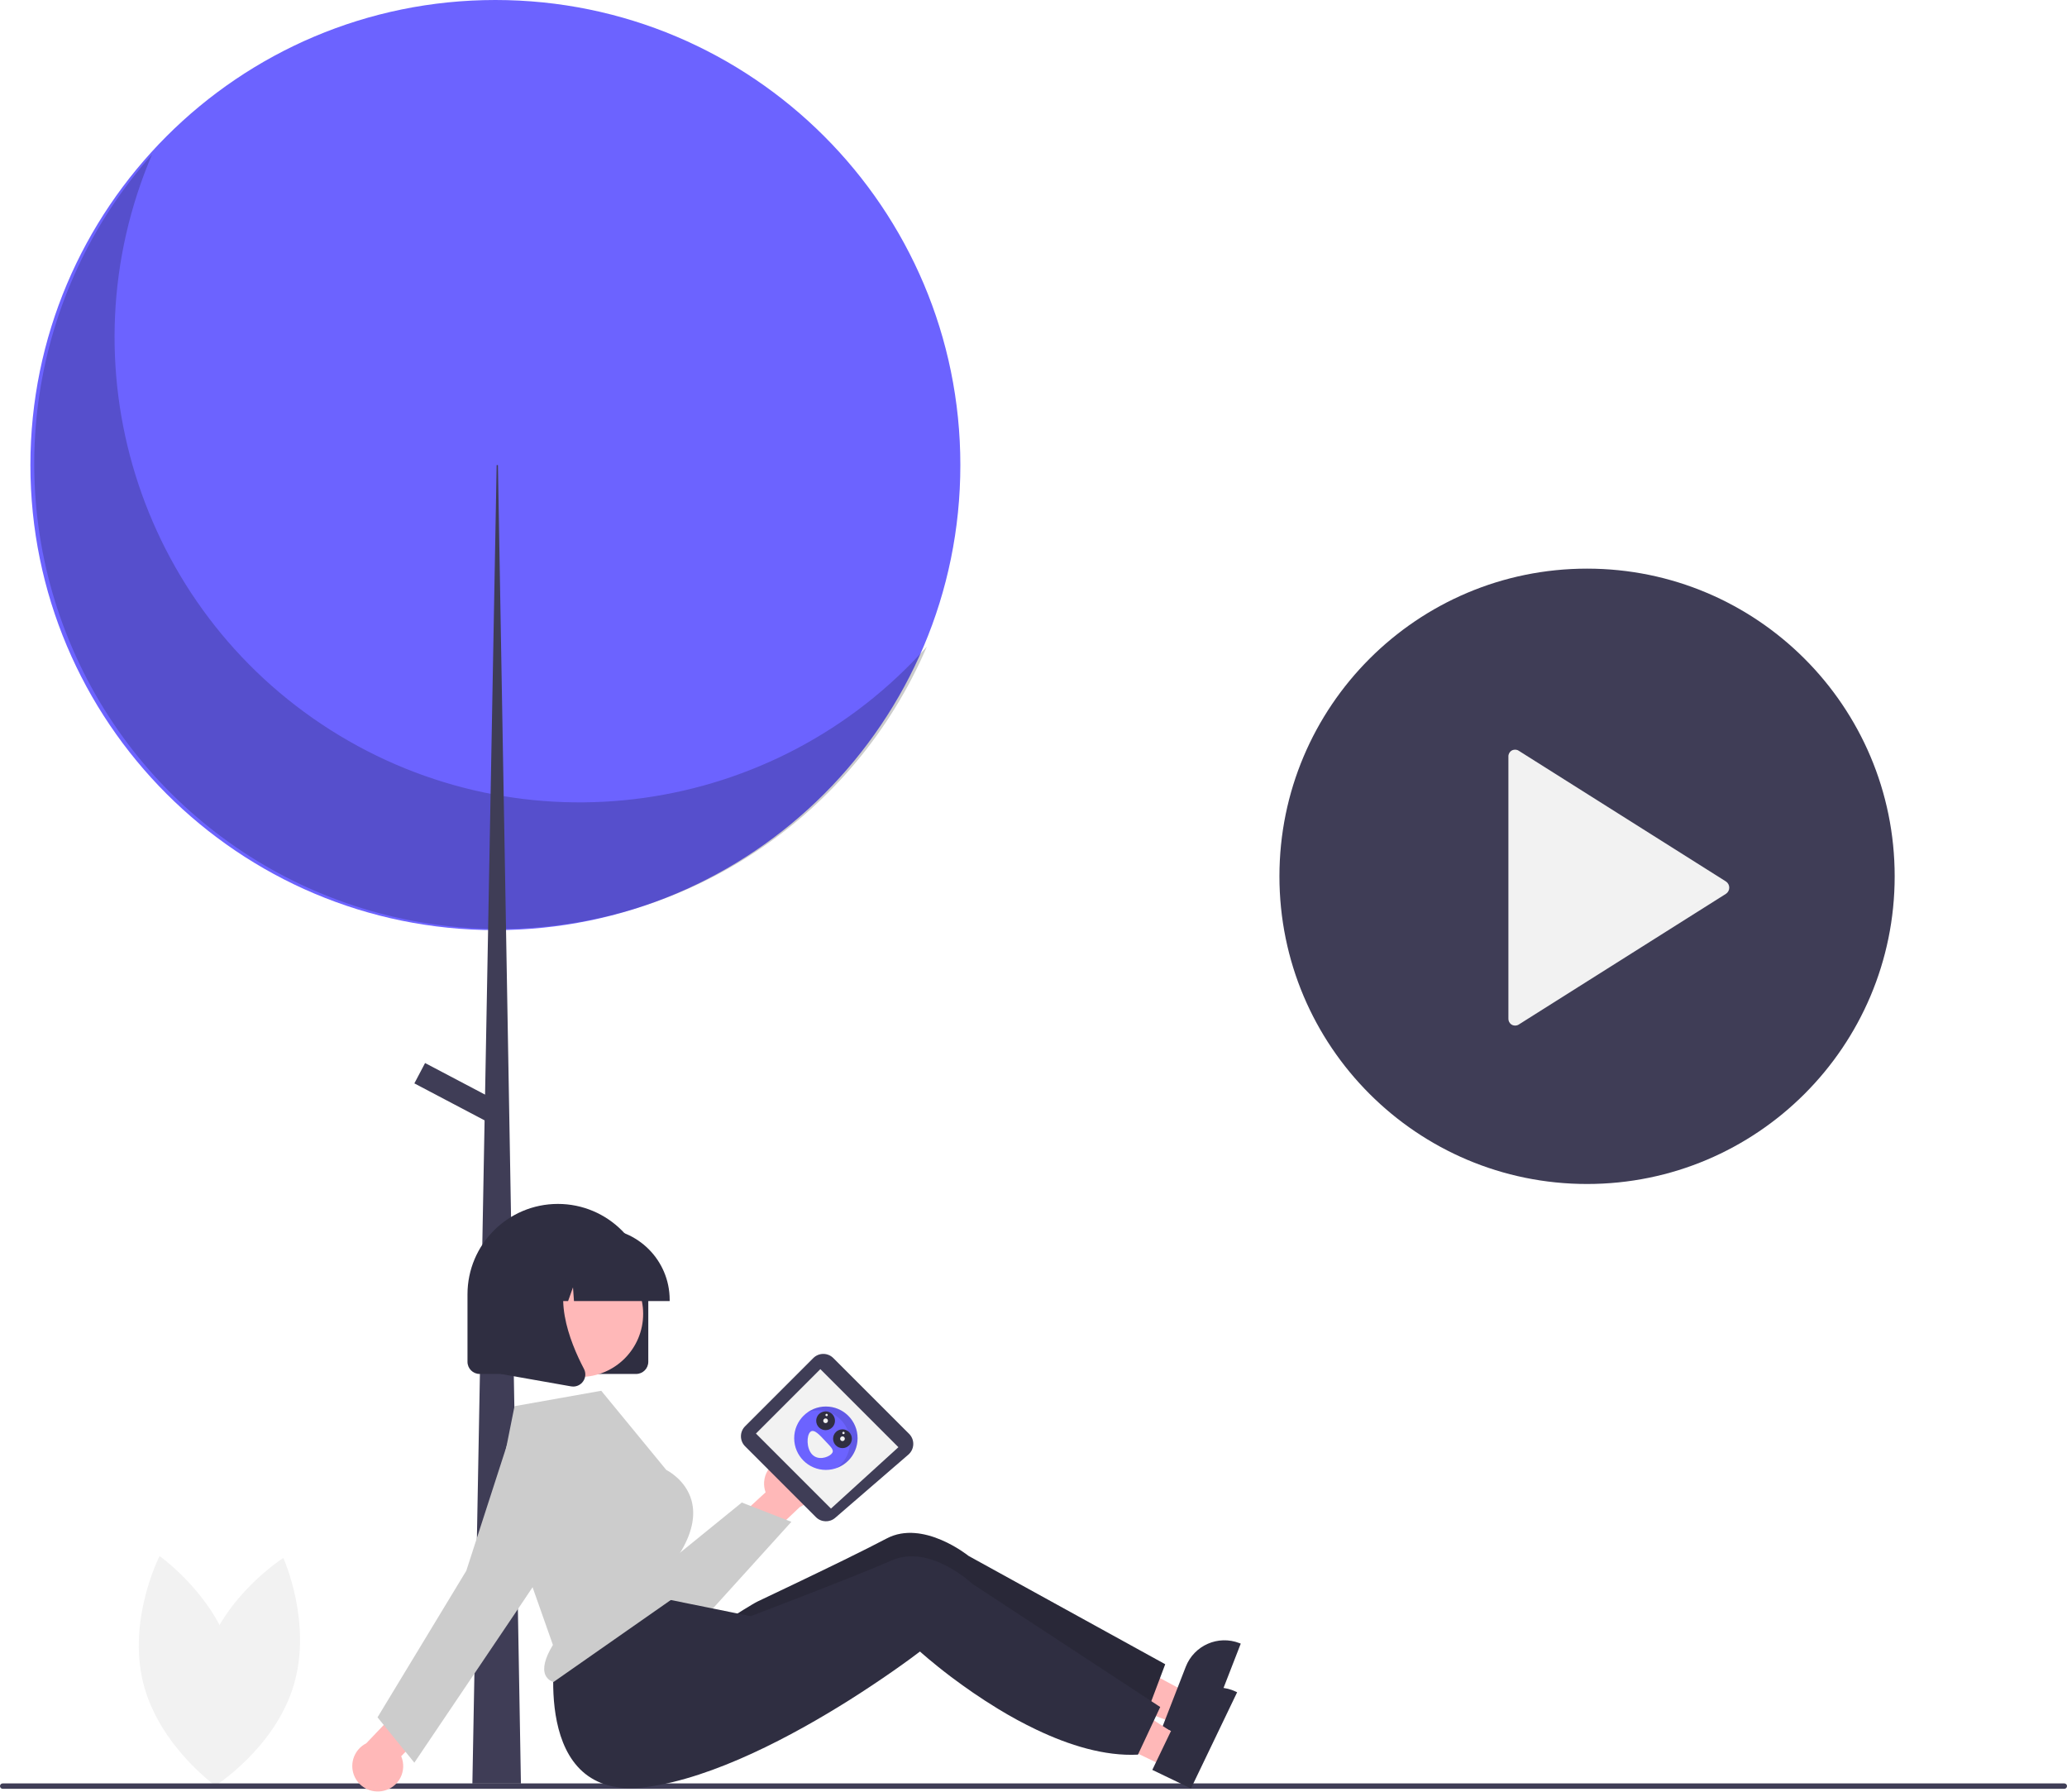
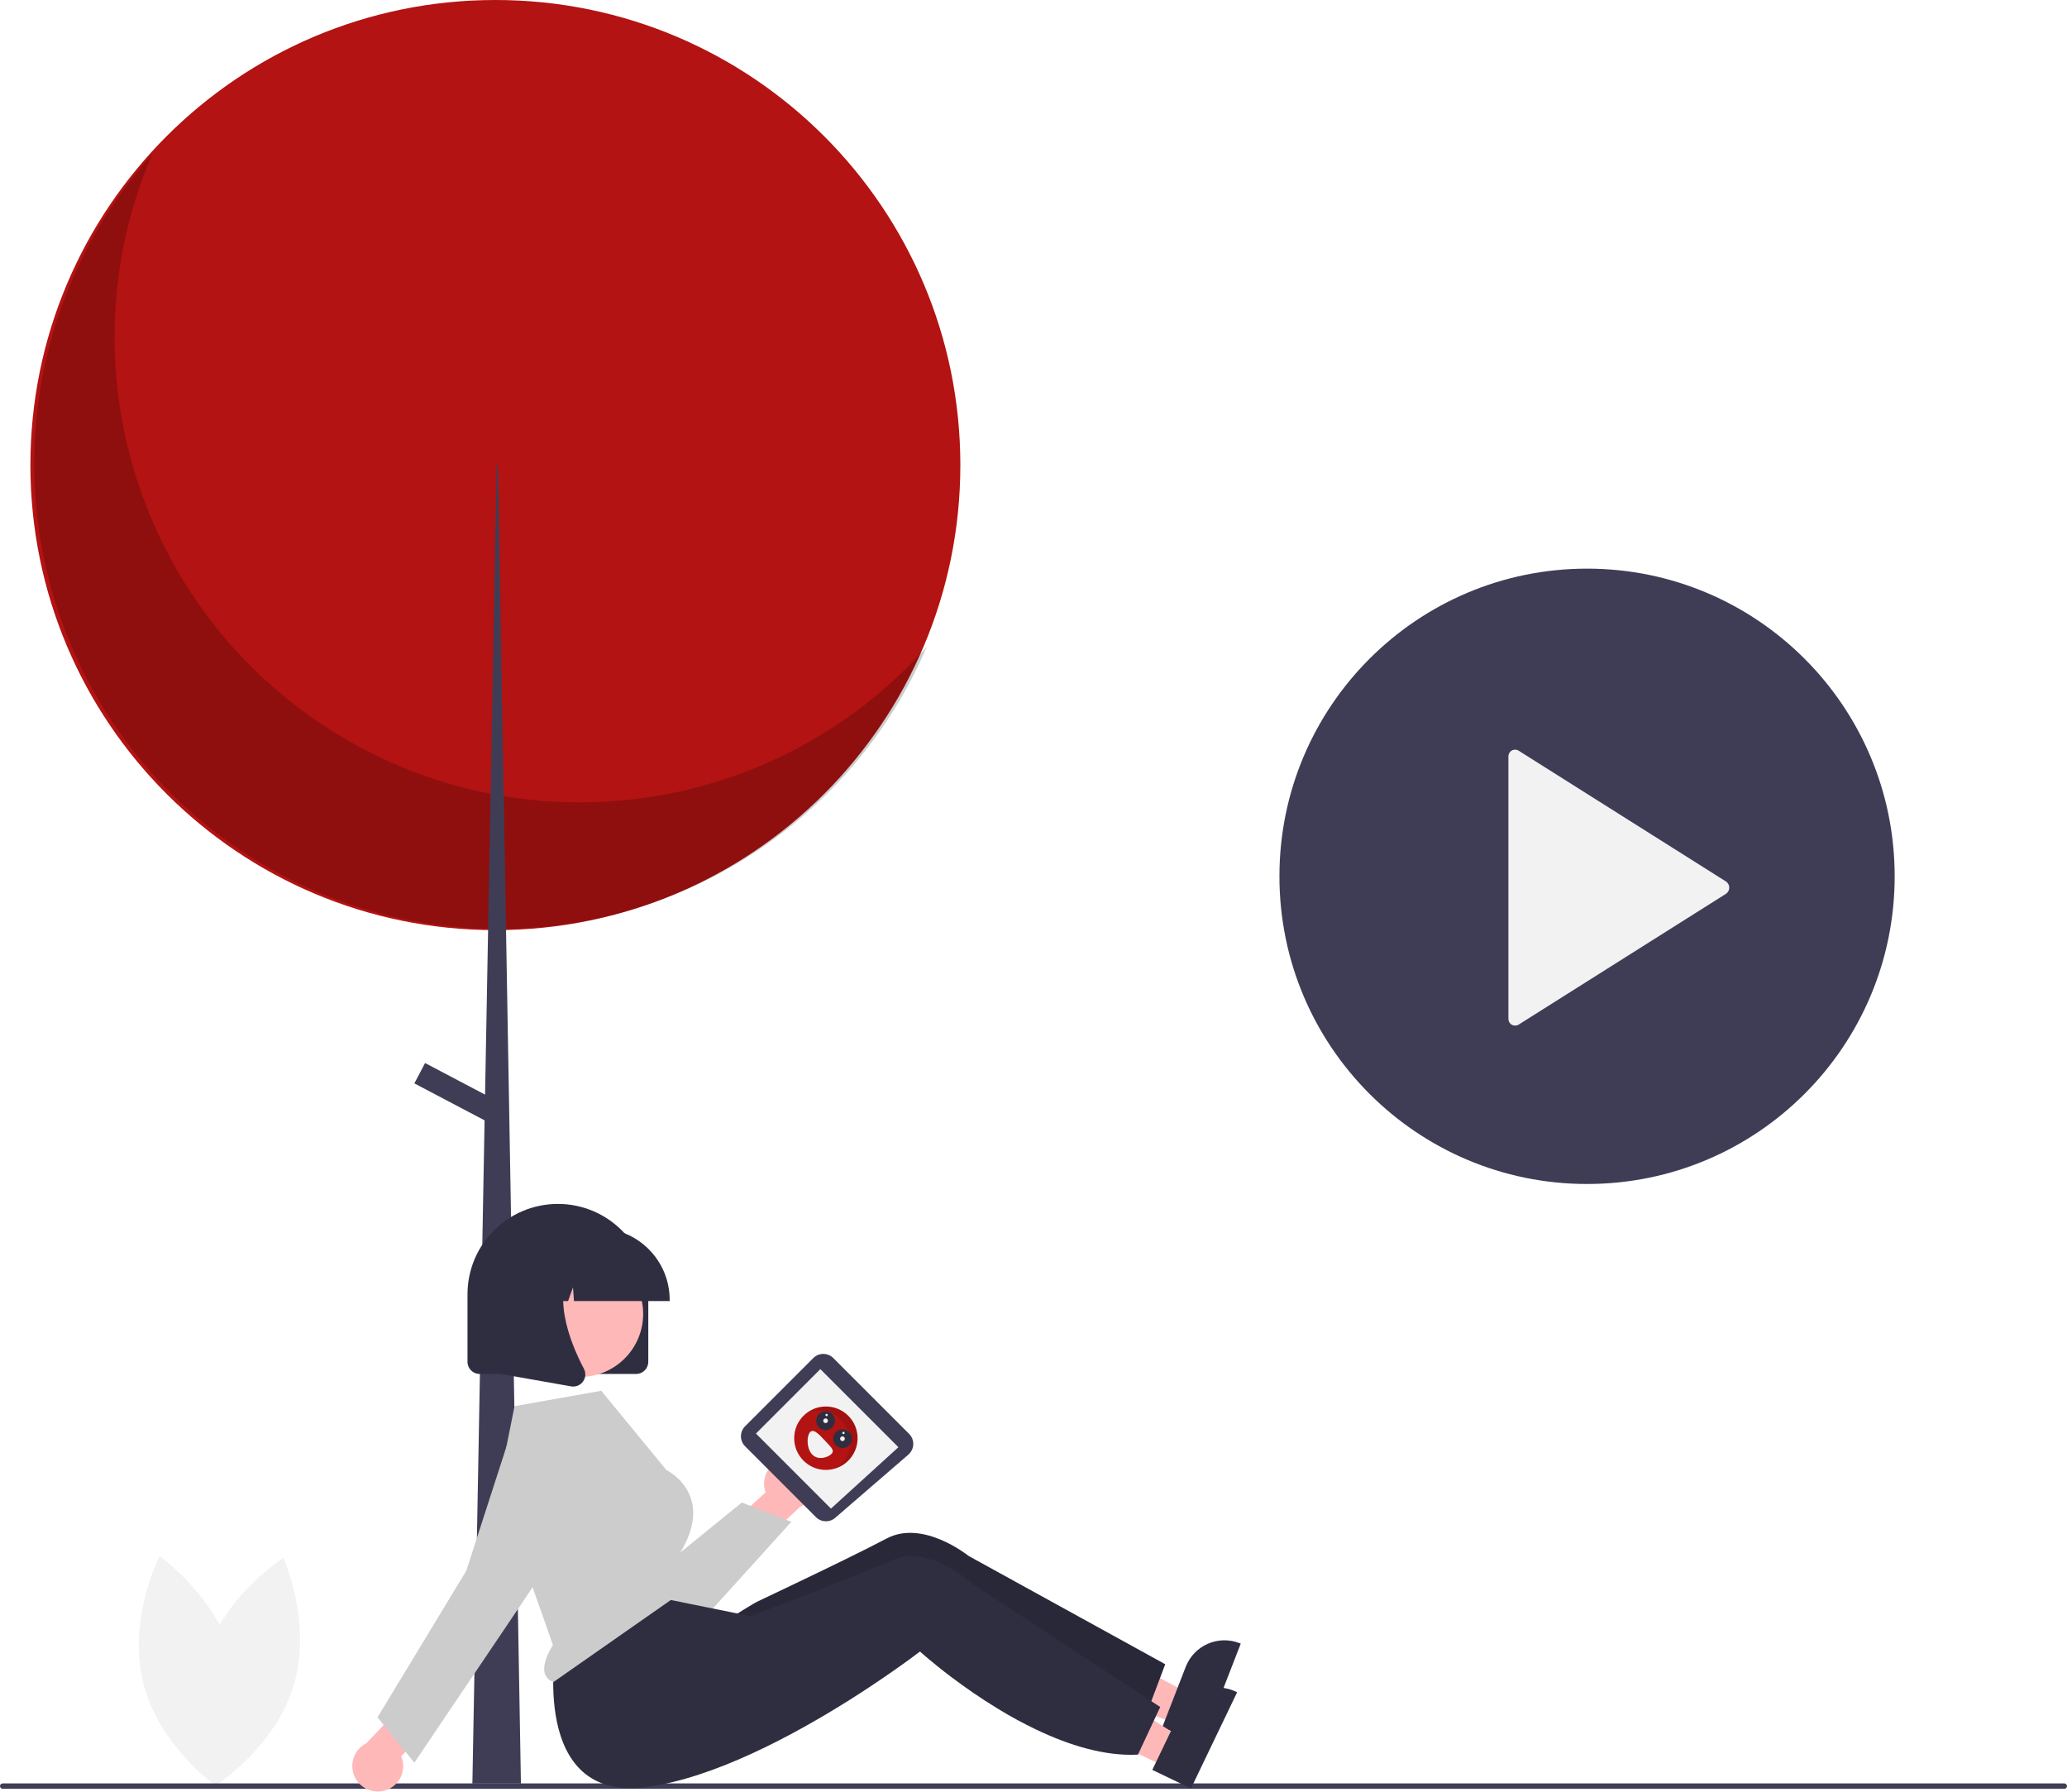
<svg xmlns="http://www.w3.org/2000/svg" data-name="Layer 1" width="766" height="663.78" viewBox="0 0 766 663.78">
  <path d="M292.871,732.648c-6.979,23.313,3.852,47.148,3.852,47.148s22.147-13.963,29.126-37.276-3.852-47.148-3.852-47.148S299.85,709.335,292.871,732.648Z" transform="translate(-217 -118.11)" fill="#f2f2f2" />
  <path d="M303.467,733.279c5.874,23.616-6.068,46.915-6.068,46.915s-21.465-14.99-27.339-38.606,6.068-46.915,6.068-46.915S297.594,709.663,303.467,733.279Z" transform="translate(-217 -118.11)" fill="#f2f2f2" />
  <polygon points="435.535 638.619 439.977 627.192 398.017 604.619 391.461 621.484 435.535 638.619" fill="#ffb8b8" />
  <path d="M676.337,726.92a15.379,15.379,0,0,0-19.915,8.766l-2.997,7.703-4.62,11.89-1.129,2.915,14.806,5.76,14.321-36.849Z" transform="translate(-217 -118.11)" fill="#2f2e41" />
  <path d="M648.806,734.738l-1.932,5.124-4.822,12.788-.116.32c-12.285,1.578-25.752-1.516-38.209-6.323a155.312,155.312,0,0,1-14.624-6.526c-7.044-3.559-13.352-7.316-18.383-10.529-7.576-4.862-12.26-8.513-12.26-8.513s-1.238,1.118-3.477,3.036c-3.002,2.568-7.798,6.578-13.873,11.299q-3.476,2.72-7.465,5.69c-19.601,14.539-44.756-24.256-44.756-24.256s7.075-4.504,8.923-5.379c5.951-2.816,19.932-9.459,31.994-15.363,6.214-3.046,11.912-5.903,15.737-7.932,13.546-7.212,30.384,6.435,30.384,6.435Z" transform="translate(-217 -118.11)" fill="#2f2e41" />
  <path d="M648.806,734.738l-1.932,5.124-4.822,12.788-.116.32c-12.285,1.578-25.752-1.516-38.209-6.323a155.312,155.312,0,0,1-14.624-6.526c-7.044-3.559-13.352-7.316-18.383-10.529-7.576-4.862-12.26-8.513-12.26-8.513s-1.238,1.118-3.477,3.036c-3.002,2.568-7.798,6.578-13.873,11.299q-3.476,2.72-7.465,5.69c-19.601,14.539-44.756-24.256-44.756-24.256s7.075-4.504,8.923-5.379c5.951-2.816,19.932-9.459,31.994-15.363,6.214-3.046,11.912-5.903,15.737-7.932,13.546-7.212,30.384,6.435,30.384,6.435Z" transform="translate(-217 -118.11)" opacity="0.14" />
-   <circle cx="183.579" cy="172.312" r="172.312" fill="#6c63ff" />
+   <circle cx="183.579" cy="172.312" r="172.312" fill="#b31312" />
  <path d="M273.349,175.331A172.325,172.325,0,0,0,560.472,357.701,172.327,172.327,0,1,1,273.349,175.331Z" transform="translate(-217 -118.11)" opacity="0.2" style="isolation:isolate" />
  <polygon points="184.052 172.311 184.526 172.311 193.047 660.843 175.058 660.843 184.052 172.311" fill="#3f3d56" />
  <rect x="382.523" y="507.155" width="8.521" height="32.19" transform="translate(-473.4058 503.6283) rotate(-62.23413)" fill="#3f3d56" />
  <path d="M982,780.898H218a1,1,0,0,1,0-2H982a1,1,0,0,1,0,2Z" transform="translate(-217 -118.11)" fill="#3f3d56" />
  <path d="M452.746,627.187h-58a4.505,4.505,0,0,1-4.5-4.5v-25a33.5,33.5,0,0,1,67,0v25A4.505,4.505,0,0,1,452.746,627.187Z" transform="translate(-217 -118.11)" fill="#2f2e41" />
  <path d="M507.904,658.588a9.377,9.377,0,0,0-7.186,12.454l-15.772,14.506,6.478,11.734,21.985-20.798a9.428,9.428,0,0,0-5.505-17.897Z" transform="translate(-217 -118.11)" fill="#ffb8b8" />
  <path d="M460.448,724.54q-1.069,0-2.14-.092A25.199,25.199,0,0,1,438.01,710.892l-25.267-48.633a13.954,13.954,0,0,1,24.13-13.965l23.311,52.304,31.719-25.772,18.366,7.149-31.016,34.242A25.485,25.485,0,0,1,460.448,724.54Z" transform="translate(-217 -118.11)" fill="#ccc" />
  <path d="M553.913,649.395l-28.102-28.102a5.242,5.242,0,0,0-7.413,0l-25.28,25.28a5.242,5.242,0,0,0,0,7.413l26.256,26.256a5.242,5.242,0,0,0,7.133.26l27.125-23.435a5.242,5.242,0,0,0,.54-7.393Q554.049,649.53,553.913,649.395Z" transform="translate(-217 -118.11)" fill="#3f3d56" />
  <polygon points="332.935 536.213 304.009 507.288 280.138 531.159 307.941 558.961 332.935 536.213" fill="#f2f2f2" />
-   <circle cx="306.06" cy="532.886" r="11.746" fill="#6c63ff" />
+   <circle cx="306.06" cy="532.886" r="11.746" fill="#b31312" />
  <path d="M528.288,661.007a11.746,11.746,0,0,0-11.966-19.632,11.746,11.746,0,1,1,10.66,20.693A11.83,11.83,0,0,0,528.288,661.007Z" transform="translate(-217 -118.11)" opacity="0.1" style="isolation:isolate" />
  <path d="M517.285,648.662c-1.401,1.316-1.475,6.054.664,8.33s5.681,1.229,7.081-.087.13-2.403-2.009-4.679S518.686,647.345,517.285,648.662Z" transform="translate(-217 -118.11)" fill="#f2f2f2" />
  <circle cx="312.209" cy="533.077" r="3.48" fill="#2f2e41" />
  <circle cx="305.953" cy="526.419" r="3.48" fill="#2f2e41" />
  <circle cx="312.209" cy="533.077" r="0.87" fill="#f2f2f2" />
  <circle cx="312.584" cy="530.935" r="0.435" fill="#f2f2f2" />
  <circle cx="306.328" cy="524.277" r="0.435" fill="#f2f2f2" />
  <circle cx="305.953" cy="526.419" r="0.87" fill="#f2f2f2" />
  <polygon points="431.99 654.69 437.297 643.639 397.196 617.909 389.363 634.22 431.99 654.69" fill="#ffb8b8" />
  <path d="M675.012,744.908a15.379,15.379,0,0,0-20.53,7.21l-3.58,7.45-5.52,11.5-1.35,2.82,14.32,6.88,17.11-35.64Z" transform="translate(-217 -118.11)" fill="#2f2e41" />
  <path d="M646.962,750.588l-2.32,4.96-5.79,12.38-.14.31c-12.37.63-25.56-3.49-37.61-9.24a155.312,155.312,0,0,1-14.08-7.63c-6.75-4.09-12.75-8.32-17.52-11.91-7.18-5.43-11.57-9.43-11.57-9.43s-1.32,1.02-3.7,2.76c-3.19,2.33-8.28,5.96-14.7,10.2q-3.675,2.445-7.88,5.1c-20.66,12.99-50.04,28.81-75.03,32.15-43.89,5.87-33.56-52.7-33.56-52.7l34.93-18.14,14.83,3.01,16.51,3.34,5.85,1.19s1.11-.42,3.02-1.15c6.15-2.35,20.6-7.9,33.08-12.86,6.43-2.56,12.33-4.97,16.3-6.7,14.06-6.15,29.8,8.75,29.8,8.75Z" transform="translate(-217 -118.11)" fill="#2f2e41" />
  <path d="M359.145,781.636a9.377,9.377,0,0,0,6.532-12.809l15-15.302-7.076-11.384-20.88,21.907a9.428,9.428,0,0,0,6.423,17.588Z" transform="translate(-217 -118.11)" fill="#ffb8b8" />
  <circle cx="214.958" cy="486.807" r="23.386" fill="#ffb8b8" />
  <path d="M401.533,669.834,421.905,727.59l-.122.202c-2.833,4.684-3.76,8.462-2.678,10.926a4.761,4.761,0,0,0,3.019,2.604l48.209-33.697-1.688-13.505.094-.151c4.66-7.456,6.168-14.208,4.485-20.067-2.184-7.604-9.125-11.056-9.195-11.09l-.168-.132L439.815,633.414,407.673,639.124Z" transform="translate(-217 -118.11)" fill="#ccc" />
  <path d="M370.553,771.209,356.906,754.413l32.899-54.31,15.339-47.413.476.154-.476-.154a19.047,19.047,0,1,1,33.964,16.437l-28.16,42.189Z" transform="translate(-217 -118.11)" fill="#ccc" />
  <path d="M465.171,600.187H429.706l-.364-5.092-1.818,5.092h-5.461l-.721-10.092-3.604,10.092H407.171v-.5a26.53,26.53,0,0,1,26.5-26.5h5a26.53,26.53,0,0,1,26.5,26.5Z" transform="translate(-217 -118.11)" fill="#2f2e41" />
  <path d="M429.415,631.853a4.597,4.597,0,0,1-.796-.07l-25.969-4.582V584.281H431.237l-.708.825c-9.847,11.484-2.428,30.106,2.87,40.185a4.433,4.433,0,0,1-.352,4.707A4.482,4.482,0,0,1,429.415,631.853Z" transform="translate(-217 -118.11)" fill="#2f2e41" />
  <circle cx="588.139" cy="324.689" r="114" fill="#3f3d56" />
  <path d="M775.992,398.488v96.991a2.497,2.497,0,0,0,3.74,2.302l76.883-48.496a2.748,2.748,0,0,0,0-4.571l-76.883-48.496a2.474,2.474,0,0,0-3.74,2.27Z" transform="translate(-217 -118.11)" fill="#f2f2f2" />
</svg>
